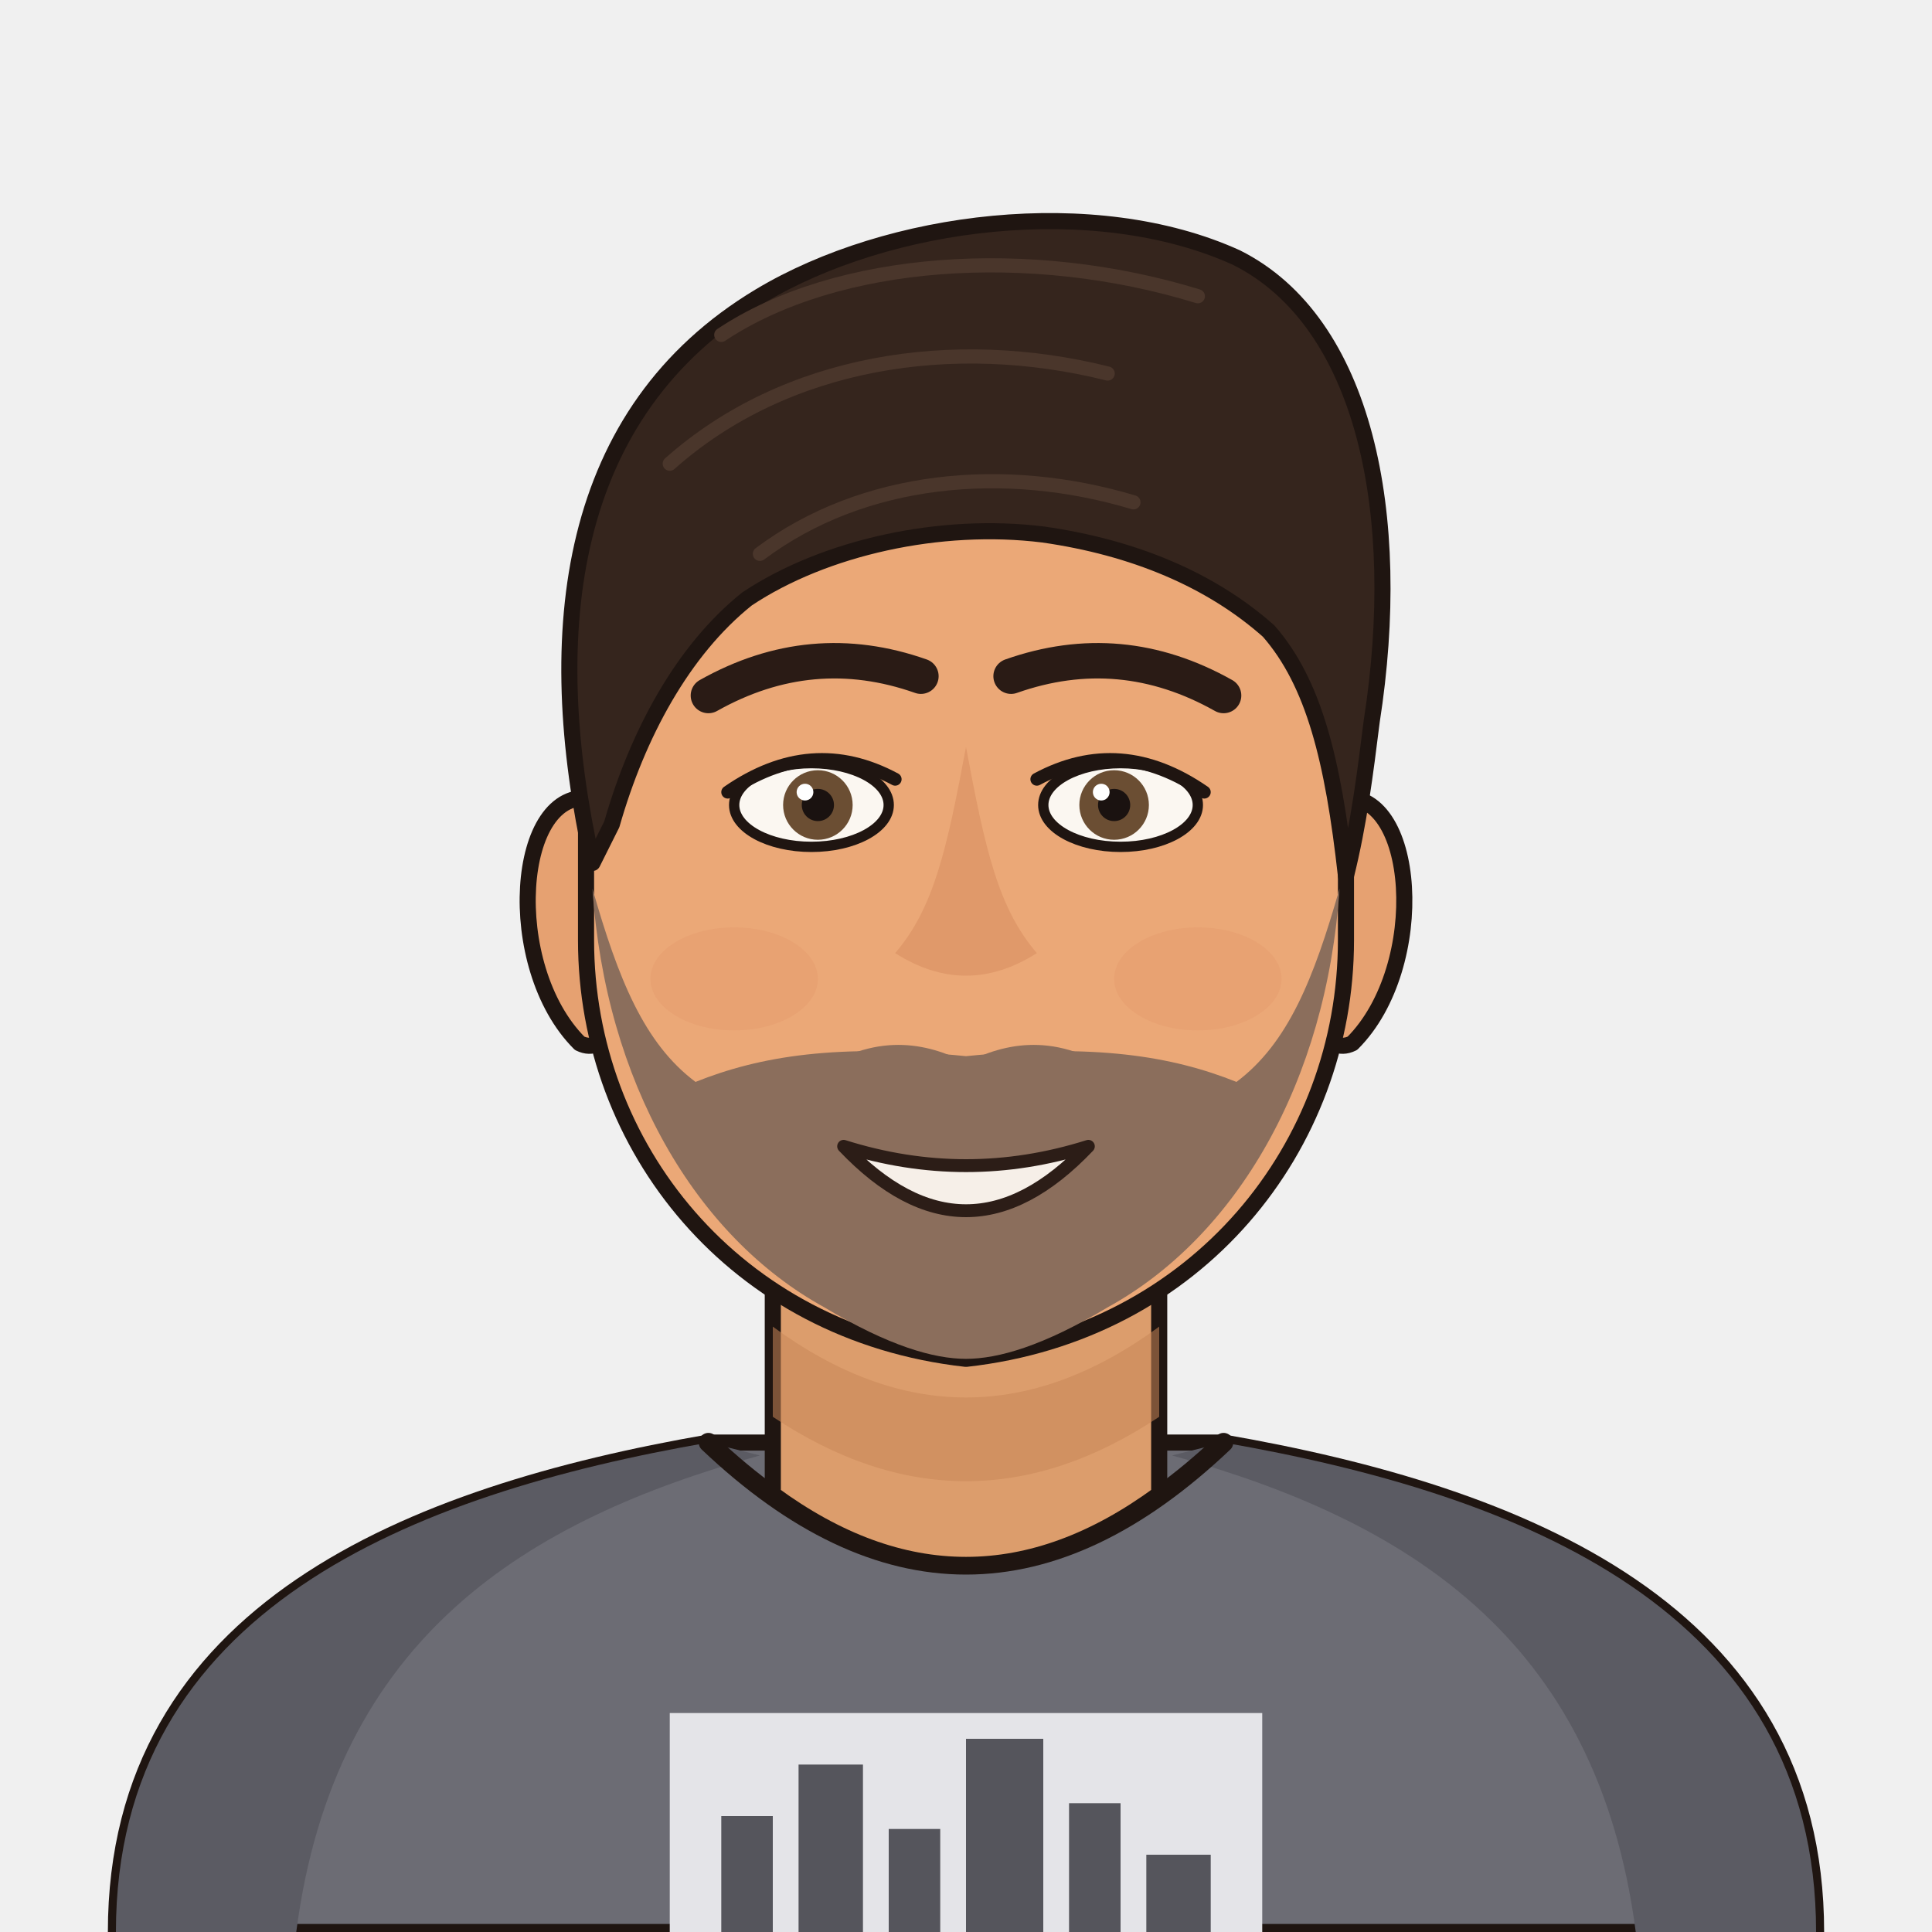
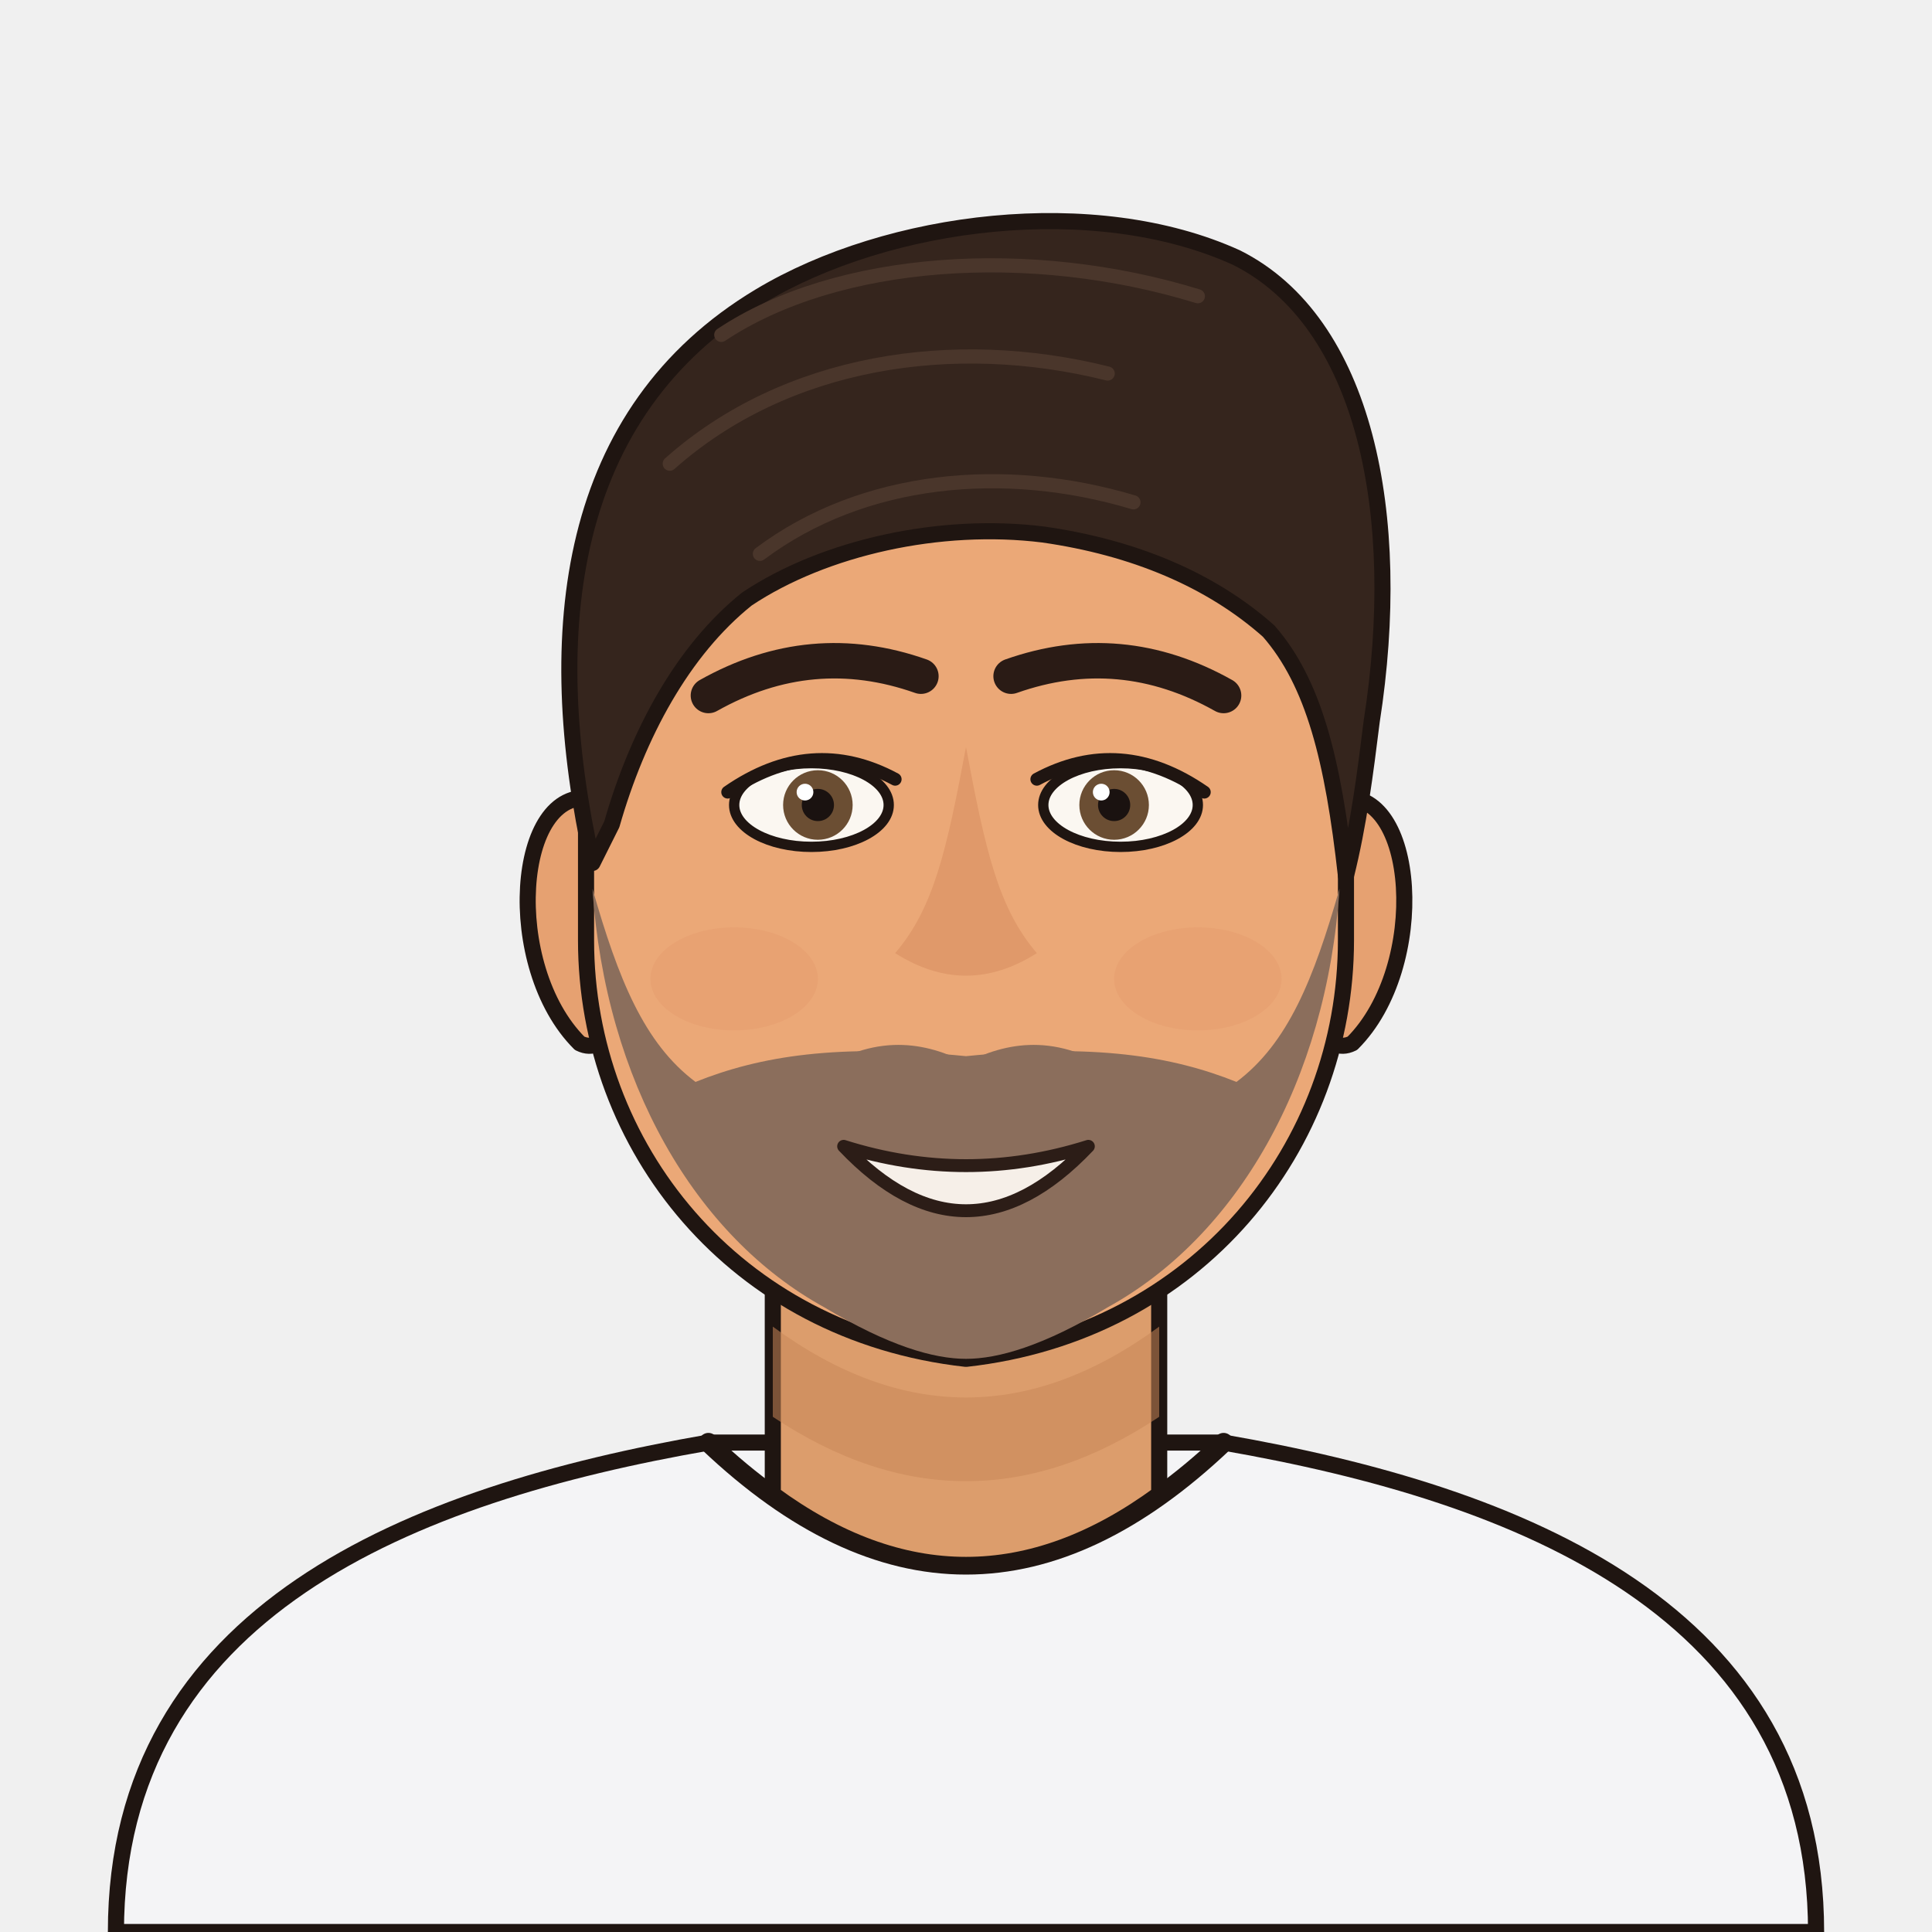
<svg xmlns="http://www.w3.org/2000/svg" viewBox="0 0 300 300" role="img" aria-labelledby="t">
-   <path d="M18 300C18 250 64 232 110 224L190 224C236 232 282 250 282 300Z" fill="#6c6c74" stroke="#1f1511" stroke-width="2.5" stroke-linejoin="round" />
-   <path d="M18 300C18 250 64 232 110 224L118 226C82 236 52 254 46 300Z" fill="#5b5b63" />
-   <path d="M282 300C282 250 236 232 190 224L182 226C218 236 248 254 254 300Z" fill="#5b5b63" />
-   <rect x="104" y="266" width="92" height="34" fill="#e4e4e8" />
-   <path d="M112 300V282h8v18M124 300V274h10v26M138 300V284h8v18M150 300V270h12v30M166 300V280h8v20M178 300V288h10v12" fill="#55555c" />
+   <path d="M18 300C18 250 64 232 110 224L190 224C236 232 282 250 282 300Z" fill="#f4f4f6" stroke="#1f1511" stroke-width="2.5" stroke-linejoin="round" />
  <path d="M110 224Q150 262 190 224" fill="none" stroke="#1f1511" stroke-width="3" stroke-linecap="round" />
  <path d="M120 178V232Q150 254 180 232V178Z" fill="#dc9d6c" stroke="#1f1511" stroke-width="2.5" stroke-linejoin="round" />
  <path d="M120 206Q150 228 180 206V220Q150 240 120 220Z" fill="#c98757" opacity=".55" />
  <path d="M92 124C80 122 78 150 90 162C94 164 97 158 97 150Z" fill="#e6a171" stroke="#1f1511" stroke-width="2.5" stroke-linejoin="round" />
  <path d="M208 124C220 122 222 150 210 162C206 164 203 158 203 150Z" fill="#e6a171" stroke="#1f1511" stroke-width="2.5" stroke-linejoin="round" />
  <path d="M91 112C91 74 118 56 150 56C182 56 209 74 209 112V146C209 178 186 207 150 211C114 207 91 178 91 146Z" fill="#eba877" stroke="#1f1511" stroke-width="2.5" stroke-linejoin="round" />
  <ellipse cx="114" cy="152" rx="13" ry="8" fill="#e08f62" opacity=".25" />
  <ellipse cx="186" cy="152" rx="13" ry="8" fill="#e08f62" opacity=".25" />
  <path d="M150 116C147 132 145 141 139 148Q150 155 161 148C155 141 153 132 150 116Z" fill="#d78d5e" opacity=".55" />
  <path d="M92 138C94 168 108 192 128 203C138 209 145 211 150 211C155 211 162 209 172 203C192 192 206 168 208 138C204 152 200 162 192 168C182 164 170 162 150 164C130 162 118 164 108 168C100 162 96 152 92 138Z" fill="#8b6e5c" />
  <path d="M126 167C136 160 144 162 150 165C156 162 164 160 174 167C170 173 160 173 150 172C140 173 130 173 126 167Z" fill="#8b6e5c" />
  <path d="M131 178Q150 198 169 178Q150 184 131 178Z" fill="#f6efe8" stroke="#2c1d17" stroke-width="2" stroke-linejoin="round" />
  <ellipse cx="126" cy="125" rx="12" ry="6.5" fill="#fbf7f1" stroke="#1f1511" stroke-width="1.6" />
  <ellipse cx="174" cy="125" rx="12" ry="6.5" fill="#fbf7f1" stroke="#1f1511" stroke-width="1.6" />
  <circle cx="127" cy="125" r="5.4" fill="#6b4e33" />
  <circle cx="173" cy="125" r="5.4" fill="#6b4e33" />
  <circle cx="127" cy="125" r="2.5" fill="#1a1210" />
  <circle cx="173" cy="125" r="2.5" fill="#1a1210" />
  <circle cx="125" cy="123" r="1.3" fill="#fff" />
  <circle cx="171" cy="123" r="1.3" fill="#fff" />
  <path d="M113 123Q126 114 139 121M161 121Q174 114 187 123" fill="none" stroke="#1f1511" stroke-width="2" stroke-linecap="round" />
  <path d="M110 108Q126 99 143 105M157 105Q174 99 190 108" fill="none" stroke="#2a1b15" stroke-width="5.5" stroke-linecap="round" />
  <path d="M92 134C84 98 88 64 118 46C138 34 170 30 192 40C212 50 218 80 213 112C212 120 211 128 209 136C207 118 204 106 197 98C188 90 176 85 162 83C146 81 128 85 116 93C106 101 99 114 95 128Z" fill="#35251d" stroke="#1f1511" stroke-width="2.5" stroke-linejoin="round" />
  <path d="M112 52C130 40 160 38 186 46M104 72C122 56 148 52 172 58M118 86C134 74 156 72 176 78" fill="none" stroke="#4a362b" stroke-width="2.2" stroke-linecap="round" />
</svg>
